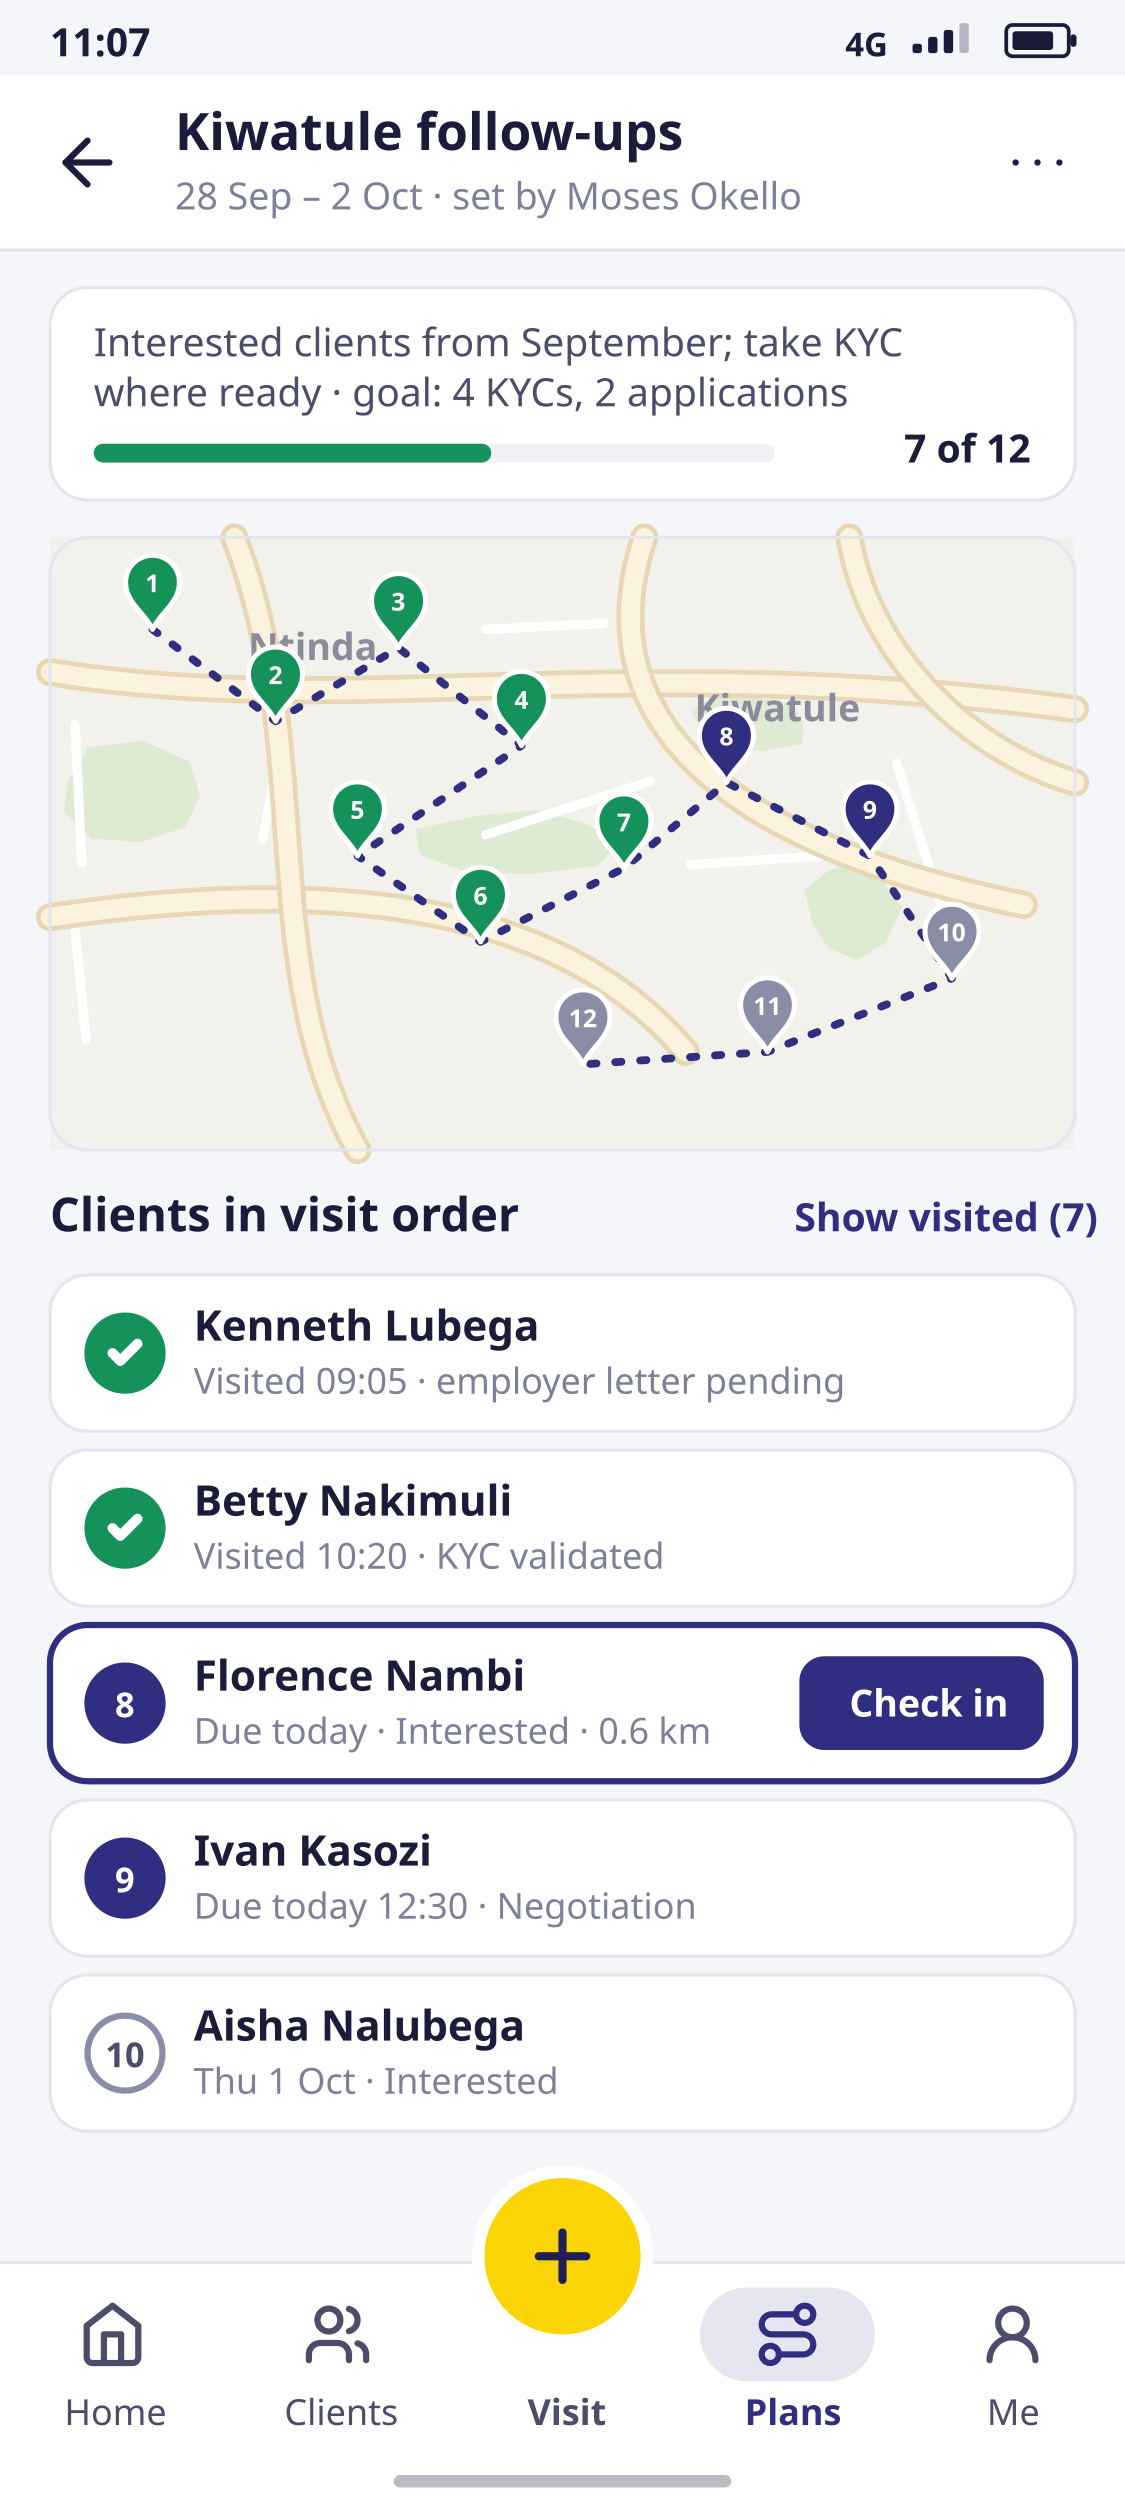
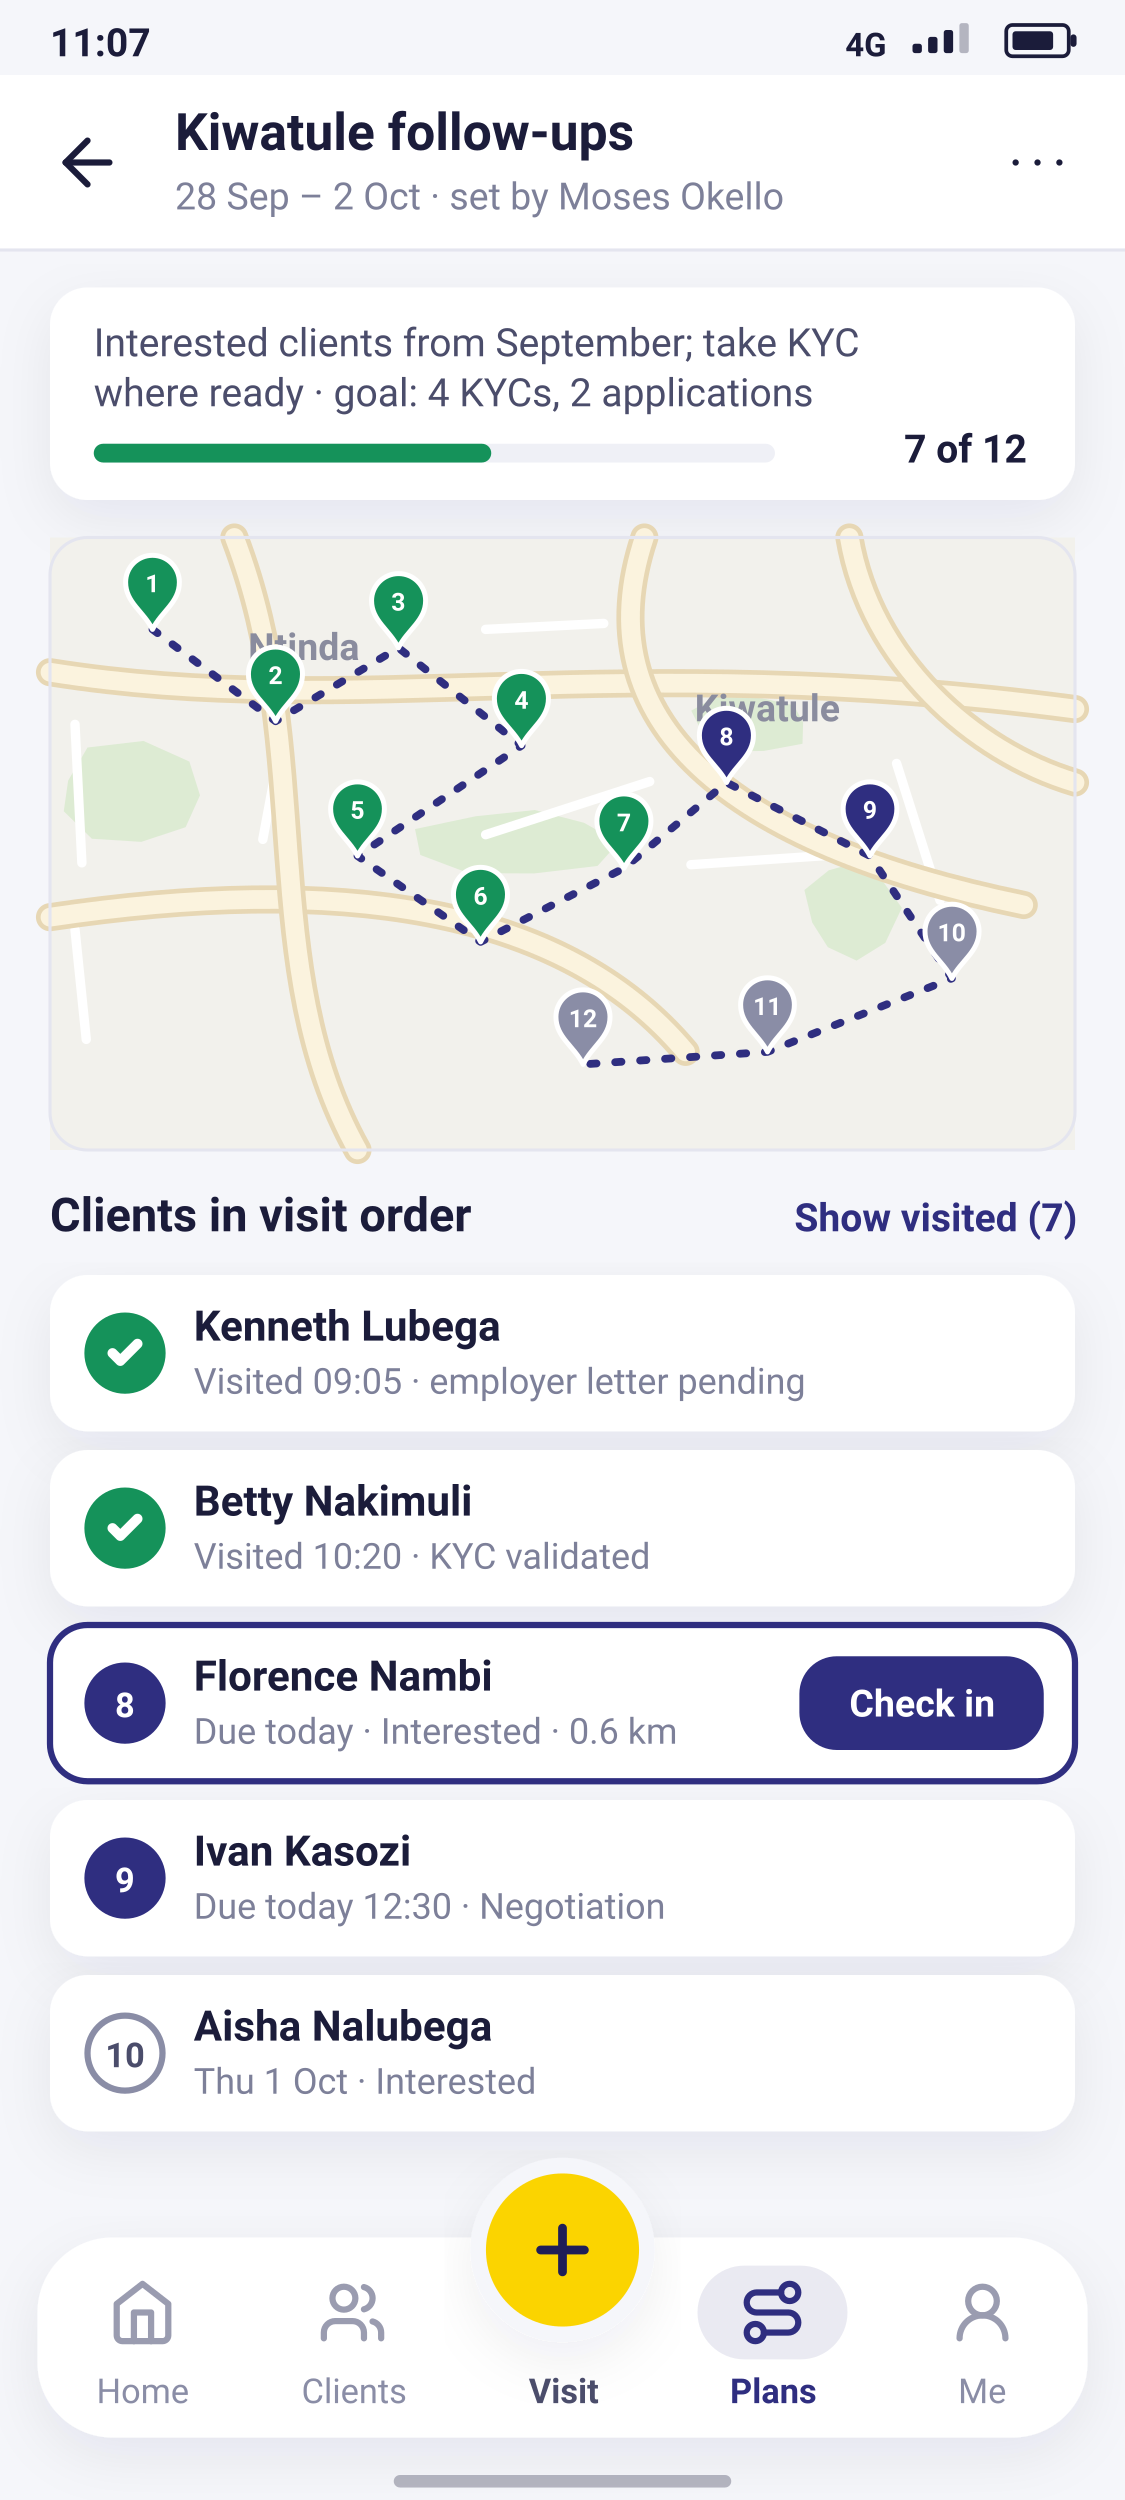
<svg xmlns="http://www.w3.org/2000/svg" width="360" height="800" viewBox="0 0 360 800">
+   <defs>
+     <filter id="soft" x="-20%" y="-20%" width="140%" height="170%">
+       <feDropShadow dx="0" dy="6" stdDeviation="9" flood-color="#1B1C3A" flood-opacity="0.07" />
+     </filter>
+   </defs>
  <rect id="screen-background" x="0.0" y="0.0" width="360.0" height="800.0" fill="#F5F6FA" />
  <g id="status-bar">
-     <text id="11-07" x="16.0" y="18.0" font-family="Segoe UI" font-size="12.5" font-weight="600" fill="#1B1C3A">11:07</text>
+     <text id="11-07" x="16.0" y="18.0" font-family="Segoe UI, Roboto, Helvetica Neue, Arial, sans-serif" font-size="12.5" font-weight="600" fill="#1B1C3A">11:07</text>
    <rect id="battery" x="322.0" y="8.0" width="20.0" height="10.0" rx="2" fill="none" stroke="#1B1C3A" stroke-width="1.2" />
    <rect x="324.0" y="10.0" width="13.0" height="6.0" rx="1" fill="#1B1C3A" />
    <rect x="342.5" y="11.0" width="2.0" height="4.0" rx="1" fill="#1B1C3A" />
    <rect id="signal-bar" x="292.0" y="14.0" width="3.0" height="3.0" rx="0.8" fill="#1B1C3A" fill-opacity="1" />
    <rect id="signal-bar-2" x="297.0" y="11.8" width="3.0" height="5.2" rx="0.8" fill="#1B1C3A" fill-opacity="1" />
    <rect id="signal-bar-3" x="302.0" y="9.6" width="3.0" height="7.4" rx="0.8" fill="#1B1C3A" fill-opacity="1" />
    <rect id="signal-bar-4" x="307.0" y="7.4" width="3.0" height="9.6" rx="0.8" fill="#1B1C3A" fill-opacity="0.3" />
-     <text id="network" x="270.5" y="18.0" font-family="Segoe UI" font-size="10.5" font-weight="700" fill="#1B1C3A">4G</text>
+     <text id="network" x="270.5" y="18.0" font-family="Segoe UI, Roboto, Helvetica Neue, Arial, sans-serif" font-size="10.5" font-weight="700" fill="#1B1C3A">4G</text>
  </g>
  <g id="app-bar">
    <rect id="app-bar-bg" x="0.0" y="24.0" width="360.0" height="56.0" fill="#FFFFFF" />
    <line x1="0.0" y1="80.0" x2="360.0" y2="80.0" stroke="#E4E5EF" stroke-width="1" />
    <g id="icon-arrowleft" transform="translate(16.0 40.0) scale(1)">
      <path d="M19 12H5" fill="none" stroke="#1B1C3A" stroke-width="2.00" stroke-linecap="round" stroke-linejoin="round" />
      <path d="M12 19l-7-7 7-7" fill="none" stroke="#1B1C3A" stroke-width="2.00" stroke-linecap="round" stroke-linejoin="round" />
    </g>
-     <text id="Kiwatule-follow-ups" x="56.0" y="48.0" font-family="Segoe UI" font-size="16.5" font-weight="600" fill="#1B1C3A">Kiwatule follow-ups</text>
-     <text id="28-Sep-2-Oct-set-by-Mose" x="56.0" y="67.0" font-family="Segoe UI" font-size="12" font-weight="400" fill="#7D8099">28 Sep – 2 Oct · set by Moses Okello</text>
+     <text id="Kiwatule-follow-ups" x="56.0" y="48.0" font-family="Segoe UI, Roboto, Helvetica Neue, Arial, sans-serif" font-size="16.5" font-weight="600" fill="#1B1C3A">Kiwatule follow-ups</text>
+     <text id="28-Sep-2-Oct-set-by-Mose" x="56.0" y="67.0" font-family="Segoe UI, Roboto, Helvetica Neue, Arial, sans-serif" font-size="12" font-weight="400" fill="#7D8099">28 Sep – 2 Oct · set by Moses Okello</text>
    <g id="icon-more" transform="translate(320.0 40.0) scale(1)">
      <path d="M12 12h.01" fill="none" stroke="#1B1C3A" stroke-width="2.00" stroke-linecap="round" stroke-linejoin="round" />
      <path d="M19 12h.01" fill="none" stroke="#1B1C3A" stroke-width="2.00" stroke-linecap="round" stroke-linejoin="round" />
      <path d="M5 12h.01" fill="none" stroke="#1B1C3A" stroke-width="2.00" stroke-linecap="round" stroke-linejoin="round" />
    </g>
  </g>
  <g id="plan-info">
-     <rect x="16.0" y="92.0" width="328.0" height="68.0" rx="12" fill="#FFFFFF" stroke="#E4E5EF" stroke-width="1" />
-     <text id="Interested-clients-from-Sept" x="30.0" y="114.0" font-family="Segoe UI" font-size="12.5" font-weight="400" fill="#4B4D6B">Interested clients from September; take KYC</text>
-     <text id="where-ready-goal-4-KYCs" x="30.0" y="130.0" font-family="Segoe UI" font-size="12.5" font-weight="400" fill="#4B4D6B">where ready · goal: 4 KYCs, 2 applications</text>
+     <rect x="16.0" y="92.0" width="328.0" height="68.0" rx="12" fill="#FFFFFF" filter="url(#soft)" />
+     <text id="Interested-clients-from-Sept" x="30.0" y="114.0" font-family="Segoe UI, Roboto, Helvetica Neue, Arial, sans-serif" font-size="12.5" font-weight="400" fill="#4B4D6B">Interested clients from September; take KYC</text>
+     <text id="where-ready-goal-4-KYCs" x="30.0" y="130.0" font-family="Segoe UI, Roboto, Helvetica Neue, Arial, sans-serif" font-size="12.5" font-weight="400" fill="#4B4D6B">where ready · goal: 4 KYCs, 2 applications</text>
    <g id="progress">
      <rect x="30.0" y="142.0" width="218.0" height="6.0" rx="3.0" fill="#EFF0F6" />
      <rect x="30.0" y="142.0" width="127.2" height="6.0" rx="3.0" fill="#15925A" />
    </g>
-     <text id="7-of-12" x="289.3" y="148.0" font-family="Segoe UI" font-size="12.5" font-weight="700" fill="#1B1C3A">7 of 12</text>
+     <text id="7-of-12" x="289.3" y="148.0" font-family="Segoe UI, Roboto, Helvetica Neue, Arial, sans-serif" font-size="12.5" font-weight="700" fill="#1B1C3A">7 of 12</text>
  </g>
  <g id="street-map">
    <rect id="land" x="16.0" y="172.0" width="328.0" height="196.0" fill="#F2F1EC" />
    <path id="park" d="M198.0 269.6 L191.2 277.1 L170.9 279.5 L149.9 279.4 L134.5 273.6 L132.8 265.3 L152.2 261.2 L171.1 259.2 L186.9 263.3 Z" fill="#DDEBD3" />
    <path id="park-2" d="M288.6 290.5 L283.3 301.7 L274.1 307.4 L264.9 303.1 L259.9 295.2 L257.4 284.8 L265.2 278.5 L273.7 276.1 L281.7 280.9 Z" fill="#DDEBD3" />
    <path id="park-3" d="M64.0 254.5 L59.4 264.7 L45.2 269.4 L29.4 268.4 L20.4 259.6 L21.8 249.8 L28.0 239.2 L45.9 237.1 L60.6 243.7 Z" fill="#DDEBD3" />
    <path id="park-4" d="M257.0 231.2 L256.8 238.0 L244.4 240.3 L231.0 240.5 L224.7 234.4 L221.2 227.4 L231.0 221.9 L244.0 223.5 L254.0 225.7 Z" fill="#DDEBD3" />
    <g id="minor-streets">
      <line x1="24.0" y1="231.8" x2="26.2" y2="276.1" stroke="#FFFFFF" stroke-width="3" stroke-linecap="round" />
      <line x1="24.0" y1="297.5" x2="27.6" y2="332.6" stroke="#FFFFFF" stroke-width="3" stroke-linecap="round" />
      <line x1="89.7" y1="238.7" x2="84.1" y2="268.6" stroke="#FFFFFF" stroke-width="3" stroke-linecap="round" />
      <line x1="155.4" y1="201.4" x2="193.2" y2="199.5" stroke="#FFFFFF" stroke-width="3" stroke-linecap="round" />
      <line x1="155.4" y1="267.1" x2="207.9" y2="250.1" stroke="#FFFFFF" stroke-width="3" stroke-linecap="round" />
      <line x1="221.1" y1="276.7" x2="275.8" y2="273.0" stroke="#FFFFFF" stroke-width="3" stroke-linecap="round" />
      <line x1="286.9" y1="244.3" x2="300.8" y2="288.1" stroke="#FFFFFF" stroke-width="3" stroke-linecap="round" />
    </g>
    <path id="main-road-casing" d="M16.0 215.1 C114.4 230.8 196.4 207.3 344.0 226.9" fill="none" stroke="#E7D7B4" stroke-width="9" stroke-linejoin="round" stroke-linecap="round" />
    <path id="main-road" d="M16.0 215.1 C114.4 230.8 196.4 207.3 344.0 226.9" fill="none" stroke="#FBF3DE" stroke-width="6" stroke-linejoin="round" stroke-linecap="round" />
    <path id="main-road-casing-2" d="M16.0 293.5 C107.8 279.8 180.0 289.6 219.4 336.6" fill="none" stroke="#E7D7B4" stroke-width="9" stroke-linejoin="round" stroke-linecap="round" />
    <path id="main-road-2" d="M16.0 293.5 C107.8 279.8 180.0 289.6 219.4 336.6" fill="none" stroke="#FBF3DE" stroke-width="6" stroke-linejoin="round" stroke-linecap="round" />
    <path id="main-road-casing-3" d="M75.0 172.0 C101.3 240.6 81.6 309.2 114.4 368.0" fill="none" stroke="#E7D7B4" stroke-width="9" stroke-linejoin="round" stroke-linecap="round" />
    <path id="main-road-3" d="M75.0 172.0 C101.3 240.6 81.6 309.2 114.4 368.0" fill="none" stroke="#FBF3DE" stroke-width="6" stroke-linejoin="round" stroke-linecap="round" />
    <path id="main-road-casing-4" d="M206.2 172.0 C186.6 230.8 232.5 270.0 327.6 289.6" fill="none" stroke="#E7D7B4" stroke-width="9" stroke-linejoin="round" stroke-linecap="round" />
    <path id="main-road-4" d="M206.2 172.0 C186.6 230.8 232.5 270.0 327.6 289.6" fill="none" stroke="#FBF3DE" stroke-width="6" stroke-linejoin="round" stroke-linecap="round" />
    <path id="main-road-casing-5" d="M271.8 172.0 C278.4 211.2 311.2 240.6 344.0 250.4" fill="none" stroke="#E7D7B4" stroke-width="9" stroke-linejoin="round" stroke-linecap="round" />
    <path id="main-road-5" d="M271.8 172.0 C278.4 211.2 311.2 240.6 344.0 250.4" fill="none" stroke="#FBF3DE" stroke-width="6" stroke-linejoin="round" stroke-linecap="round" />
    <g id="place-names">
-       <text id="Ntinda" x="79.4" y="211.2" font-family="Segoe UI" font-size="12" font-weight="600" fill="#8A8C9E">Ntinda</text>
-       <text id="Kiwatule" x="222.3" y="230.8" font-family="Segoe UI" font-size="12" font-weight="600" fill="#8A8C9E">Kiwatule</text>
+       <text id="Ntinda" x="79.4" y="211.2" font-family="Segoe UI, Roboto, Helvetica Neue, Arial, sans-serif" font-size="12" font-weight="600" fill="#8A8C9E">Ntinda</text>
+       <text id="Kiwatule" x="222.3" y="230.8" font-family="Segoe UI, Roboto, Helvetica Neue, Arial, sans-serif" font-size="12" font-weight="600" fill="#8A8C9E">Kiwatule</text>
    </g>
  </g>
  <rect x="16.0" y="172.0" width="328.0" height="196.0" rx="12" fill="none" stroke="#E4E5EF" stroke-width="1" />
  <path id="plan-route" d="M48.8 201.4 L88.2 230.8 L127.5 207.3 L166.9 238.6 L114.4 273.9 L153.8 301.4 L199.7 277.8 L232.5 250.4 L278.4 273.9 L304.6 313.1 L245.6 336.6 L186.6 340.6" fill="none" stroke="#2F2E80" stroke-width="2.5" stroke-linejoin="round" stroke-linecap="round" stroke-dasharray="2 6" />
  <g id="client-1">
    <path d="M48.8 201.4 C45.9 195.6 40.2 192.8 40.2 186.3 A8.6 8.6 0 1 1 57.4 186.3 C57.4 192.8 51.7 195.6 48.8 201.4 Z" fill="#15925A" stroke="#FFFFFF" stroke-width="1.6" stroke-linejoin="round" stroke-linecap="round" />
-     <text id="pin-label" x="46.5" y="189.5" font-family="Segoe UI" font-size="7.92" font-weight="700" fill="#FFFFFF">1</text>
+     <text id="pin-label" x="46.5" y="189.5" font-family="Segoe UI, Roboto, Helvetica Neue, Arial, sans-serif" font-size="7.92" font-weight="700" fill="#FFFFFF">1</text>
  </g>
  <g id="client-2">
    <path d="M88.2 230.8 C85.3 225.0 79.5 222.2 79.5 215.7 A8.6 8.6 0 1 1 96.8 215.7 C96.8 222.2 91.0 225.0 88.2 230.8 Z" fill="#15925A" stroke="#FFFFFF" stroke-width="1.6" stroke-linejoin="round" stroke-linecap="round" />
-     <text id="pin-label-2" x="85.9" y="218.9" font-family="Segoe UI" font-size="7.92" font-weight="700" fill="#FFFFFF">2</text>
+     <text id="pin-label-2" x="85.9" y="218.9" font-family="Segoe UI, Roboto, Helvetica Neue, Arial, sans-serif" font-size="7.92" font-weight="700" fill="#FFFFFF">2</text>
  </g>
  <g id="client-3">
    <path d="M127.5 207.3 C124.6 201.5 118.9 198.6 118.9 192.2 A8.6 8.6 0 1 1 136.2 192.2 C136.2 198.6 130.4 201.5 127.5 207.3 Z" fill="#15925A" stroke="#FFFFFF" stroke-width="1.6" stroke-linejoin="round" stroke-linecap="round" />
-     <text id="pin-label-3" x="125.2" y="195.4" font-family="Segoe UI" font-size="7.92" font-weight="700" fill="#FFFFFF">3</text>
+     <text id="pin-label-3" x="125.2" y="195.4" font-family="Segoe UI, Roboto, Helvetica Neue, Arial, sans-serif" font-size="7.92" font-weight="700" fill="#FFFFFF">3</text>
  </g>
  <g id="client-4">
    <path d="M166.9 238.6 C164.0 232.9 158.2 230.0 158.2 223.5 A8.6 8.6 0 1 1 175.5 223.5 C175.5 230.0 169.8 232.9 166.9 238.6 Z" fill="#15925A" stroke="#FFFFFF" stroke-width="1.6" stroke-linejoin="round" stroke-linecap="round" />
-     <text id="pin-label-4" x="164.6" y="226.8" font-family="Segoe UI" font-size="7.92" font-weight="700" fill="#FFFFFF">4</text>
+     <text id="pin-label-4" x="164.6" y="226.8" font-family="Segoe UI, Roboto, Helvetica Neue, Arial, sans-serif" font-size="7.92" font-weight="700" fill="#FFFFFF">4</text>
  </g>
  <g id="client-5">
    <path d="M114.4 273.9 C111.5 268.2 105.8 265.3 105.8 258.8 A8.6 8.6 0 1 1 123.0 258.8 C123.0 265.3 117.3 268.2 114.4 273.9 Z" fill="#15925A" stroke="#FFFFFF" stroke-width="1.6" stroke-linejoin="round" stroke-linecap="round" />
-     <text id="pin-label-5" x="112.1" y="262.0" font-family="Segoe UI" font-size="7.92" font-weight="700" fill="#FFFFFF">5</text>
+     <text id="pin-label-5" x="112.1" y="262.0" font-family="Segoe UI, Roboto, Helvetica Neue, Arial, sans-serif" font-size="7.92" font-weight="700" fill="#FFFFFF">5</text>
  </g>
  <g id="client-6">
    <path d="M153.8 301.4 C150.9 295.6 145.1 292.7 145.1 286.2 A8.6 8.6 0 1 1 162.4 286.2 C162.4 292.7 156.6 295.6 153.8 301.4 Z" fill="#15925A" stroke="#FFFFFF" stroke-width="1.6" stroke-linejoin="round" stroke-linecap="round" />
-     <text id="pin-label-6" x="151.5" y="289.5" font-family="Segoe UI" font-size="7.92" font-weight="700" fill="#FFFFFF">6</text>
+     <text id="pin-label-6" x="151.5" y="289.5" font-family="Segoe UI, Roboto, Helvetica Neue, Arial, sans-serif" font-size="7.92" font-weight="700" fill="#FFFFFF">6</text>
  </g>
  <g id="client-7">
    <path d="M199.7 277.8 C196.8 272.1 191.0 269.2 191.0 262.7 A8.6 8.6 0 1 1 208.3 262.7 C208.3 269.2 202.6 272.1 199.7 277.8 Z" fill="#15925A" stroke="#FFFFFF" stroke-width="1.6" stroke-linejoin="round" stroke-linecap="round" />
-     <text id="pin-label-7" x="197.4" y="266.0" font-family="Segoe UI" font-size="7.92" font-weight="700" fill="#FFFFFF">7</text>
+     <text id="pin-label-7" x="197.4" y="266.0" font-family="Segoe UI, Roboto, Helvetica Neue, Arial, sans-serif" font-size="7.92" font-weight="700" fill="#FFFFFF">7</text>
  </g>
  <g id="client-8">
    <path d="M232.5 250.4 C229.6 244.6 223.8 241.8 223.8 235.3 A8.6 8.6 0 1 1 241.1 235.3 C241.1 241.8 235.4 244.6 232.5 250.4 Z" fill="#2F2E80" stroke="#FFFFFF" stroke-width="1.6" stroke-linejoin="round" stroke-linecap="round" />
-     <text id="pin-label-8" x="230.2" y="238.5" font-family="Segoe UI" font-size="7.92" font-weight="700" fill="#FFFFFF">8</text>
+     <text id="pin-label-8" x="230.2" y="238.5" font-family="Segoe UI, Roboto, Helvetica Neue, Arial, sans-serif" font-size="7.92" font-weight="700" fill="#FFFFFF">8</text>
  </g>
  <g id="client-9">
    <path d="M278.4 273.9 C275.5 268.2 269.8 265.3 269.8 258.8 A8.6 8.6 0 1 1 287.0 258.8 C287.0 265.3 281.3 268.2 278.4 273.9 Z" fill="#2F2E80" stroke="#FFFFFF" stroke-width="1.6" stroke-linejoin="round" stroke-linecap="round" />
-     <text id="pin-label-9" x="276.1" y="262.0" font-family="Segoe UI" font-size="7.92" font-weight="700" fill="#FFFFFF">9</text>
+     <text id="pin-label-9" x="276.1" y="262.0" font-family="Segoe UI, Roboto, Helvetica Neue, Arial, sans-serif" font-size="7.92" font-weight="700" fill="#FFFFFF">9</text>
  </g>
  <g id="client-10">
    <path d="M304.6 313.1 C301.8 307.4 296.0 304.5 296.0 298.0 A8.6 8.6 0 1 1 313.3 298.0 C313.3 304.5 307.5 307.4 304.6 313.1 Z" fill="#8A8DA6" stroke="#FFFFFF" stroke-width="1.6" stroke-linejoin="round" stroke-linecap="round" />
-     <text id="pin-label-10" x="300.0" y="301.2" font-family="Segoe UI" font-size="7.92" font-weight="700" fill="#FFFFFF">10</text>
+     <text id="pin-label-10" x="300.0" y="301.2" font-family="Segoe UI, Roboto, Helvetica Neue, Arial, sans-serif" font-size="7.92" font-weight="700" fill="#FFFFFF">10</text>
  </g>
  <g id="client-11">
    <path d="M245.6 336.6 C242.7 330.9 237.0 328.0 237.0 321.5 A8.6 8.6 0 1 1 254.2 321.5 C254.2 328.0 248.5 330.9 245.6 336.6 Z" fill="#8A8DA6" stroke="#FFFFFF" stroke-width="1.6" stroke-linejoin="round" stroke-linecap="round" />
-     <text id="pin-label-11" x="241.0" y="324.8" font-family="Segoe UI" font-size="7.92" font-weight="700" fill="#FFFFFF">11</text>
+     <text id="pin-label-11" x="241.0" y="324.8" font-family="Segoe UI, Roboto, Helvetica Neue, Arial, sans-serif" font-size="7.92" font-weight="700" fill="#FFFFFF">11</text>
  </g>
  <g id="client-12">
    <path d="M186.6 340.6 C183.7 334.8 177.9 331.9 177.9 325.4 A8.6 8.6 0 1 1 195.2 325.4 C195.2 331.9 189.4 334.8 186.6 340.6 Z" fill="#8A8DA6" stroke="#FFFFFF" stroke-width="1.6" stroke-linejoin="round" stroke-linecap="round" />
-     <text id="pin-label-12" x="182.0" y="328.7" font-family="Segoe UI" font-size="7.92" font-weight="700" fill="#FFFFFF">12</text>
-   </g>
-   <text id="Clients-in-visit-order" x="16.0" y="394.0" font-family="Segoe UI" font-size="15" font-weight="700" fill="#1B1C3A">Clients in visit order</text>
-   <text id="Show-visited-7" x="254.2" y="394.0" font-family="Segoe UI" font-size="12.5" font-weight="600" fill="#2F2E80">Show visited (7)</text>
+     <text id="pin-label-12" x="182.0" y="328.7" font-family="Segoe UI, Roboto, Helvetica Neue, Arial, sans-serif" font-size="7.92" font-weight="700" fill="#FFFFFF">12</text>
+   </g>
+   <text id="Clients-in-visit-order" x="16.0" y="394.0" font-family="Segoe UI, Roboto, Helvetica Neue, Arial, sans-serif" font-size="15" font-weight="700" fill="#1B1C3A">Clients in visit order</text>
+   <text id="Show-visited-7" x="254.2" y="394.0" font-family="Segoe UI, Roboto, Helvetica Neue, Arial, sans-serif" font-size="12.5" font-weight="600" fill="#2F2E80">Show visited (7)</text>
  <g id="row-Kenneth-Lubega">
-     <rect x="16.0" y="408.0" width="328.0" height="50.0" rx="12" fill="#FFFFFF" stroke="#E4E5EF" stroke-width="1" />
+     <rect x="16.0" y="408.0" width="328.0" height="50.0" rx="12" fill="#FFFFFF" filter="url(#soft)" />
    <circle cx="40.0" cy="433.0" r="12.0" fill="#15925A" stroke="#15925A" stroke-width="2" />
    <g id="icon-check" transform="translate(34.0 427.0) scale(0.5)">
      <path d="M20 6L9 17l-5-5" fill="none" stroke="#FFFFFF" stroke-width="6.40" stroke-linecap="round" stroke-linejoin="round" />
    </g>
-     <text id="Kenneth-Lubega" x="62.0" y="429.0" font-family="Segoe UI" font-size="13.5" font-weight="600" fill="#1B1C3A">Kenneth Lubega</text>
-     <text id="Visited-09-05-employer-let" x="62.0" y="446.0" font-family="Segoe UI" font-size="11.5" font-weight="400" fill="#7D8099">Visited 09:05 · employer letter pending</text>
+     <text id="Kenneth-Lubega" x="62.0" y="429.0" font-family="Segoe UI, Roboto, Helvetica Neue, Arial, sans-serif" font-size="13.5" font-weight="600" fill="#1B1C3A">Kenneth Lubega</text>
+     <text id="Visited-09-05-employer-let" x="62.0" y="446.0" font-family="Segoe UI, Roboto, Helvetica Neue, Arial, sans-serif" font-size="11.5" font-weight="400" fill="#7D8099">Visited 09:05 · employer letter pending</text>
  </g>
  <g id="row-Betty-Nakimuli">
-     <rect x="16.0" y="464.0" width="328.0" height="50.0" rx="12" fill="#FFFFFF" stroke="#E4E5EF" stroke-width="1" />
+     <rect x="16.0" y="464.0" width="328.0" height="50.0" rx="12" fill="#FFFFFF" filter="url(#soft)" />
    <circle cx="40.0" cy="489.0" r="12.0" fill="#15925A" stroke="#15925A" stroke-width="2" />
    <g id="icon-check-2" transform="translate(34.0 483.0) scale(0.5)">
      <path d="M20 6L9 17l-5-5" fill="none" stroke="#FFFFFF" stroke-width="6.40" stroke-linecap="round" stroke-linejoin="round" />
    </g>
-     <text id="Betty-Nakimuli" x="62.0" y="485.0" font-family="Segoe UI" font-size="13.5" font-weight="600" fill="#1B1C3A">Betty Nakimuli</text>
-     <text id="Visited-10-20-KYC-validate" x="62.0" y="502.0" font-family="Segoe UI" font-size="11.5" font-weight="400" fill="#7D8099">Visited 10:20 · KYC validated</text>
+     <text id="Betty-Nakimuli" x="62.0" y="485.0" font-family="Segoe UI, Roboto, Helvetica Neue, Arial, sans-serif" font-size="13.5" font-weight="600" fill="#1B1C3A">Betty Nakimuli</text>
+     <text id="Visited-10-20-KYC-validate" x="62.0" y="502.0" font-family="Segoe UI, Roboto, Helvetica Neue, Arial, sans-serif" font-size="11.5" font-weight="400" fill="#7D8099">Visited 10:20 · KYC validated</text>
  </g>
  <g id="row-Florence-Nambi">
    <rect x="16.0" y="520.0" width="328.0" height="50.0" rx="12" fill="#FFFFFF" stroke="#2F2E80" stroke-width="2" />
    <circle cx="40.0" cy="545.0" r="12.0" fill="#2F2E80" stroke="#2F2E80" stroke-width="2" />
-     <text id="8" x="36.8" y="549.5" font-family="Segoe UI" font-size="11" font-weight="700" fill="#FFFFFF">8</text>
-     <text id="Florence-Nambi" x="62.0" y="541.0" font-family="Segoe UI" font-size="13.5" font-weight="600" fill="#1B1C3A">Florence Nambi</text>
-     <text id="Due-today-Interested-0-6" x="62.0" y="558.0" font-family="Segoe UI" font-size="11.5" font-weight="400" fill="#7D8099">Due today · Interested · 0.6 km</text>
+     <text id="8" x="36.8" y="549.5" font-family="Segoe UI, Roboto, Helvetica Neue, Arial, sans-serif" font-size="11" font-weight="700" fill="#FFFFFF">8</text>
+     <text id="Florence-Nambi" x="62.0" y="541.0" font-family="Segoe UI, Roboto, Helvetica Neue, Arial, sans-serif" font-size="13.5" font-weight="600" fill="#1B1C3A">Florence Nambi</text>
+     <text id="Due-today-Interested-0-6" x="62.0" y="558.0" font-family="Segoe UI, Roboto, Helvetica Neue, Arial, sans-serif" font-size="11.5" font-weight="400" fill="#7D8099">Due today · Interested · 0.6 km</text>
    <g id="button-Check-in">
-       <rect x="255.8" y="530.0" width="78.2" height="30.0" rx="8" fill="#2F2E80" />
-       <text id="Check-in" x="271.8" y="549.3" font-family="Segoe UI" font-size="12" font-weight="600" fill="#FFFFFF">Check in</text>
+       <rect x="255.8" y="530.0" width="78.2" height="30.0" rx="12" fill="#2F2E80" />
+       <text id="Check-in" x="271.8" y="549.3" font-family="Segoe UI, Roboto, Helvetica Neue, Arial, sans-serif" font-size="12" font-weight="600" fill="#FFFFFF">Check in</text>
    </g>
  </g>
  <g id="row-Ivan-Kasozi">
-     <rect x="16.0" y="576.0" width="328.0" height="50.0" rx="12" fill="#FFFFFF" stroke="#E4E5EF" stroke-width="1" />
+     <rect x="16.0" y="576.0" width="328.0" height="50.0" rx="12" fill="#FFFFFF" filter="url(#soft)" />
    <circle cx="40.0" cy="601.0" r="12.0" fill="#2F2E80" stroke="#2F2E80" stroke-width="2" />
-     <text id="9" x="36.8" y="605.5" font-family="Segoe UI" font-size="11" font-weight="700" fill="#FFFFFF">9</text>
-     <text id="Ivan-Kasozi" x="62.0" y="597.0" font-family="Segoe UI" font-size="13.5" font-weight="600" fill="#1B1C3A">Ivan Kasozi</text>
-     <text id="Due-today-12-30-Negotiatio" x="62.0" y="614.0" font-family="Segoe UI" font-size="11.5" font-weight="400" fill="#7D8099">Due today 12:30 · Negotiation</text>
+     <text id="9" x="36.8" y="605.5" font-family="Segoe UI, Roboto, Helvetica Neue, Arial, sans-serif" font-size="11" font-weight="700" fill="#FFFFFF">9</text>
+     <text id="Ivan-Kasozi" x="62.0" y="597.0" font-family="Segoe UI, Roboto, Helvetica Neue, Arial, sans-serif" font-size="13.5" font-weight="600" fill="#1B1C3A">Ivan Kasozi</text>
+     <text id="Due-today-12-30-Negotiatio" x="62.0" y="614.0" font-family="Segoe UI, Roboto, Helvetica Neue, Arial, sans-serif" font-size="11.5" font-weight="400" fill="#7D8099">Due today 12:30 · Negotiation</text>
  </g>
  <g id="row-Aisha-Nalubega">
-     <rect x="16.0" y="632.0" width="328.0" height="50.0" rx="12" fill="#FFFFFF" stroke="#E4E5EF" stroke-width="1" />
+     <rect x="16.0" y="632.0" width="328.0" height="50.0" rx="12" fill="#FFFFFF" filter="url(#soft)" />
    <circle cx="40.0" cy="657.0" r="12.0" fill="#FFFFFF" stroke="#8A8DA6" stroke-width="2" />
-     <text id="10" x="33.7" y="661.5" font-family="Segoe UI" font-size="11" font-weight="700" fill="#4B4D6B">10</text>
-     <text id="Aisha-Nalubega" x="62.0" y="653.0" font-family="Segoe UI" font-size="13.5" font-weight="600" fill="#1B1C3A">Aisha Nalubega</text>
-     <text id="Thu-1-Oct-Interested" x="62.0" y="670.0" font-family="Segoe UI" font-size="11.5" font-weight="400" fill="#7D8099">Thu 1 Oct · Interested</text>
+     <text id="10" x="33.7" y="661.5" font-family="Segoe UI, Roboto, Helvetica Neue, Arial, sans-serif" font-size="11" font-weight="700" fill="#4B4D6B">10</text>
+     <text id="Aisha-Nalubega" x="62.0" y="653.0" font-family="Segoe UI, Roboto, Helvetica Neue, Arial, sans-serif" font-size="13.5" font-weight="600" fill="#1B1C3A">Aisha Nalubega</text>
+     <text id="Thu-1-Oct-Interested" x="62.0" y="670.0" font-family="Segoe UI, Roboto, Helvetica Neue, Arial, sans-serif" font-size="11.5" font-weight="400" fill="#7D8099">Thu 1 Oct · Interested</text>
  </g>
  <g id="bottom-navigation">
-     <rect id="nav-bg" x="0.0" y="724.0" width="360.0" height="76.0" fill="#FFFFFF" />
-     <line x1="0.0" y1="724.0" x2="360.0" y2="724.0" stroke="#E4E5EF" stroke-width="1" />
+     <rect id="nav-bg" x="12.0" y="716.0" width="336.0" height="64.0" rx="24" fill="#FFFFFF" filter="url(#soft)" />
    <g id="tab-Home">
-       <g id="icon-home" transform="translate(25.0 736.0) scale(0.9167)">
-         <path d="M3 9l9-7 9 7v11a2 2 0 0 1-2 2H5a2 2 0 0 1-2-2z" fill="none" stroke="#4B4D6B" stroke-width="2.18" stroke-linecap="round" stroke-linejoin="round" />
-         <path d="M9 22V12h6v10" fill="none" stroke="#4B4D6B" stroke-width="2.18" stroke-linecap="round" stroke-linejoin="round" />
-       </g>
-       <text id="Home" x="20.6" y="776.0" font-family="Segoe UI" font-size="11.5" font-weight="400" fill="#4B4D6B">Home</text>
+       <g id="icon-home" transform="translate(34.6 729.0) scale(0.9167)">
+         <path d="M3 9l9-7 9 7v11a2 2 0 0 1-2 2H5a2 2 0 0 1-2-2z" fill="none" stroke="#9A9CB0" stroke-width="2.18" stroke-linecap="round" stroke-linejoin="round" />
+         <path d="M9 22V12h6v10" fill="none" stroke="#9A9CB0" stroke-width="2.18" stroke-linecap="round" stroke-linejoin="round" />
+       </g>
+       <text id="Home" x="30.9" y="769.0" font-family="Segoe UI, Roboto, Helvetica Neue, Arial, sans-serif" font-size="11" font-weight="400" fill="#8A8DA6">Home</text>
    </g>
    <g id="tab-Clients">
-       <g id="icon-users" transform="translate(97.0 736.0) scale(0.9167)">
-         <path d="M16 21v-2a4 4 0 0 0-4-4H6a4 4 0 0 0-4 4v2" fill="none" stroke="#4B4D6B" stroke-width="2.18" stroke-linecap="round" stroke-linejoin="round" />
-         <path d="M9 3a4 4 0 1 0 0 8 4 4 0 1 0 0-8z" fill="none" stroke="#4B4D6B" stroke-width="2.18" stroke-linecap="round" stroke-linejoin="round" />
-         <path d="M22 21v-2a4 4 0 0 0-3-3.87" fill="none" stroke="#4B4D6B" stroke-width="2.18" stroke-linecap="round" stroke-linejoin="round" />
-         <path d="M16 3.13a4 4 0 0 1 0 7.75" fill="none" stroke="#4B4D6B" stroke-width="2.18" stroke-linecap="round" stroke-linejoin="round" />
-       </g>
-       <text id="Clients" x="91.0" y="776.0" font-family="Segoe UI" font-size="11.5" font-weight="400" fill="#4B4D6B">Clients</text>
+       <g id="icon-users" transform="translate(101.8 729.0) scale(0.9167)">
+         <path d="M16 21v-2a4 4 0 0 0-4-4H6a4 4 0 0 0-4 4v2" fill="none" stroke="#9A9CB0" stroke-width="2.18" stroke-linecap="round" stroke-linejoin="round" />
+         <path d="M9 3a4 4 0 1 0 0 8 4 4 0 1 0 0-8z" fill="none" stroke="#9A9CB0" stroke-width="2.18" stroke-linecap="round" stroke-linejoin="round" />
+         <path d="M22 21v-2a4 4 0 0 0-3-3.87" fill="none" stroke="#9A9CB0" stroke-width="2.18" stroke-linecap="round" stroke-linejoin="round" />
+         <path d="M16 3.13a4 4 0 0 1 0 7.75" fill="none" stroke="#9A9CB0" stroke-width="2.18" stroke-linecap="round" stroke-linejoin="round" />
+       </g>
+       <text id="Clients" x="96.5" y="769.0" font-family="Segoe UI, Roboto, Helvetica Neue, Arial, sans-serif" font-size="11" font-weight="400" fill="#8A8DA6">Clients</text>
    </g>
    <g id="tab-Visit">
-       <circle id="visit-button" cx="180.0" cy="722.0" r="27.0" fill="#FBD405" stroke="#FFFFFF" stroke-width="4" />
-       <g id="icon-plus" transform="translate(167.0 709.0) scale(1.0833)">
-         <path d="M12 5v14" fill="none" stroke="#1F1E57" stroke-width="2.40" stroke-linecap="round" stroke-linejoin="round" />
-         <path d="M5 12h14" fill="none" stroke="#1F1E57" stroke-width="2.40" stroke-linecap="round" stroke-linejoin="round" />
-       </g>
-       <text id="Visit" x="168.8" y="776.0" font-family="Segoe UI" font-size="11.5" font-weight="600" fill="#4B4D6B">Visit</text>
+       <circle id="visit-button" cx="180.0" cy="720.0" r="27.0" fill="#FBD405" filter="url(#soft)" stroke="#F5F6FA" stroke-width="5" />
+       <g id="icon-plus" transform="translate(168.0 708.0) scale(1)">
+         <path d="M12 5v14" fill="none" stroke="#1F1E57" stroke-width="2.80" stroke-linecap="round" stroke-linejoin="round" />
+         <path d="M5 12h14" fill="none" stroke="#1F1E57" stroke-width="2.80" stroke-linecap="round" stroke-linejoin="round" />
+       </g>
+       <text id="Visit" x="169.2" y="769.0" font-family="Segoe UI, Roboto, Helvetica Neue, Arial, sans-serif" font-size="11" font-weight="600" fill="#4B4D6B">Visit</text>
    </g>
    <g id="tab-Plans">
-       <rect id="indicator" x="224.0" y="732.0" width="56.0" height="30.0" rx="15" fill="#E6E6F0" />
-       <g id="icon-route" transform="translate(241.0 736.0) scale(0.9167)">
+       <rect id="indicator" x="223.2" y="725.0" width="48.0" height="30.0" rx="15" fill="#EAEAF2" />
+       <g id="icon-route" transform="translate(236.2 729.0) scale(0.9167)">
        <path d="M6 16a3 3 0 1 0 0 6 3 3 0 1 0 0-6z" fill="none" stroke="#2F2E80" stroke-width="2.18" stroke-linecap="round" stroke-linejoin="round" />
        <path d="M9 19h8.5a3.5 3.5 0 0 0 0-7h-11a3.5 3.5 0 0 1 0-7H15" fill="none" stroke="#2F2E80" stroke-width="2.18" stroke-linecap="round" stroke-linejoin="round" />
        <path d="M18 2a3 3 0 1 0 0 6 3 3 0 1 0 0-6z" fill="none" stroke="#2F2E80" stroke-width="2.18" stroke-linecap="round" stroke-linejoin="round" />
      </g>
-       <text id="Plans" x="238.3" y="776.0" font-family="Segoe UI" font-size="11.5" font-weight="600" fill="#2F2E80">Plans</text>
+       <text id="Plans" x="233.6" y="769.0" font-family="Segoe UI, Roboto, Helvetica Neue, Arial, sans-serif" font-size="11" font-weight="700" fill="#2F2E80">Plans</text>
    </g>
    <g id="tab-Me">
-       <g id="icon-user" transform="translate(313.0 736.0) scale(0.9167)">
-         <path d="M12 3a5 5 0 1 0 0 10 5 5 0 1 0 0-10z" fill="none" stroke="#4B4D6B" stroke-width="2.18" stroke-linecap="round" stroke-linejoin="round" />
-         <path d="M20 21a8 8 0 0 0-16 0" fill="none" stroke="#4B4D6B" stroke-width="2.18" stroke-linecap="round" stroke-linejoin="round" />
-       </g>
-       <text id="Me" x="315.8" y="776.0" font-family="Segoe UI" font-size="11.5" font-weight="400" fill="#4B4D6B">Me</text>
-     </g>
-     <rect id="gesture-bar" x="126.0" y="792.0" width="108.0" height="4.0" rx="2" fill="#1B1C3A" fill-opacity="0.3" />
-   </g>
+       <g id="icon-user" transform="translate(303.4 729.0) scale(0.9167)">
+         <path d="M12 3a5 5 0 1 0 0 10 5 5 0 1 0 0-10z" fill="none" stroke="#9A9CB0" stroke-width="2.18" stroke-linecap="round" stroke-linejoin="round" />
+         <path d="M20 21a8 8 0 0 0-16 0" fill="none" stroke="#9A9CB0" stroke-width="2.18" stroke-linecap="round" stroke-linejoin="round" />
+       </g>
+       <text id="Me" x="306.6" y="769.0" font-family="Segoe UI, Roboto, Helvetica Neue, Arial, sans-serif" font-size="11" font-weight="400" fill="#8A8DA6">Me</text>
+     </g>
+   </g>
+   <rect id="gesture-bar" x="126.0" y="792.0" width="108.0" height="4.0" rx="2" fill="#1B1C3A" fill-opacity="0.3" />
</svg>
